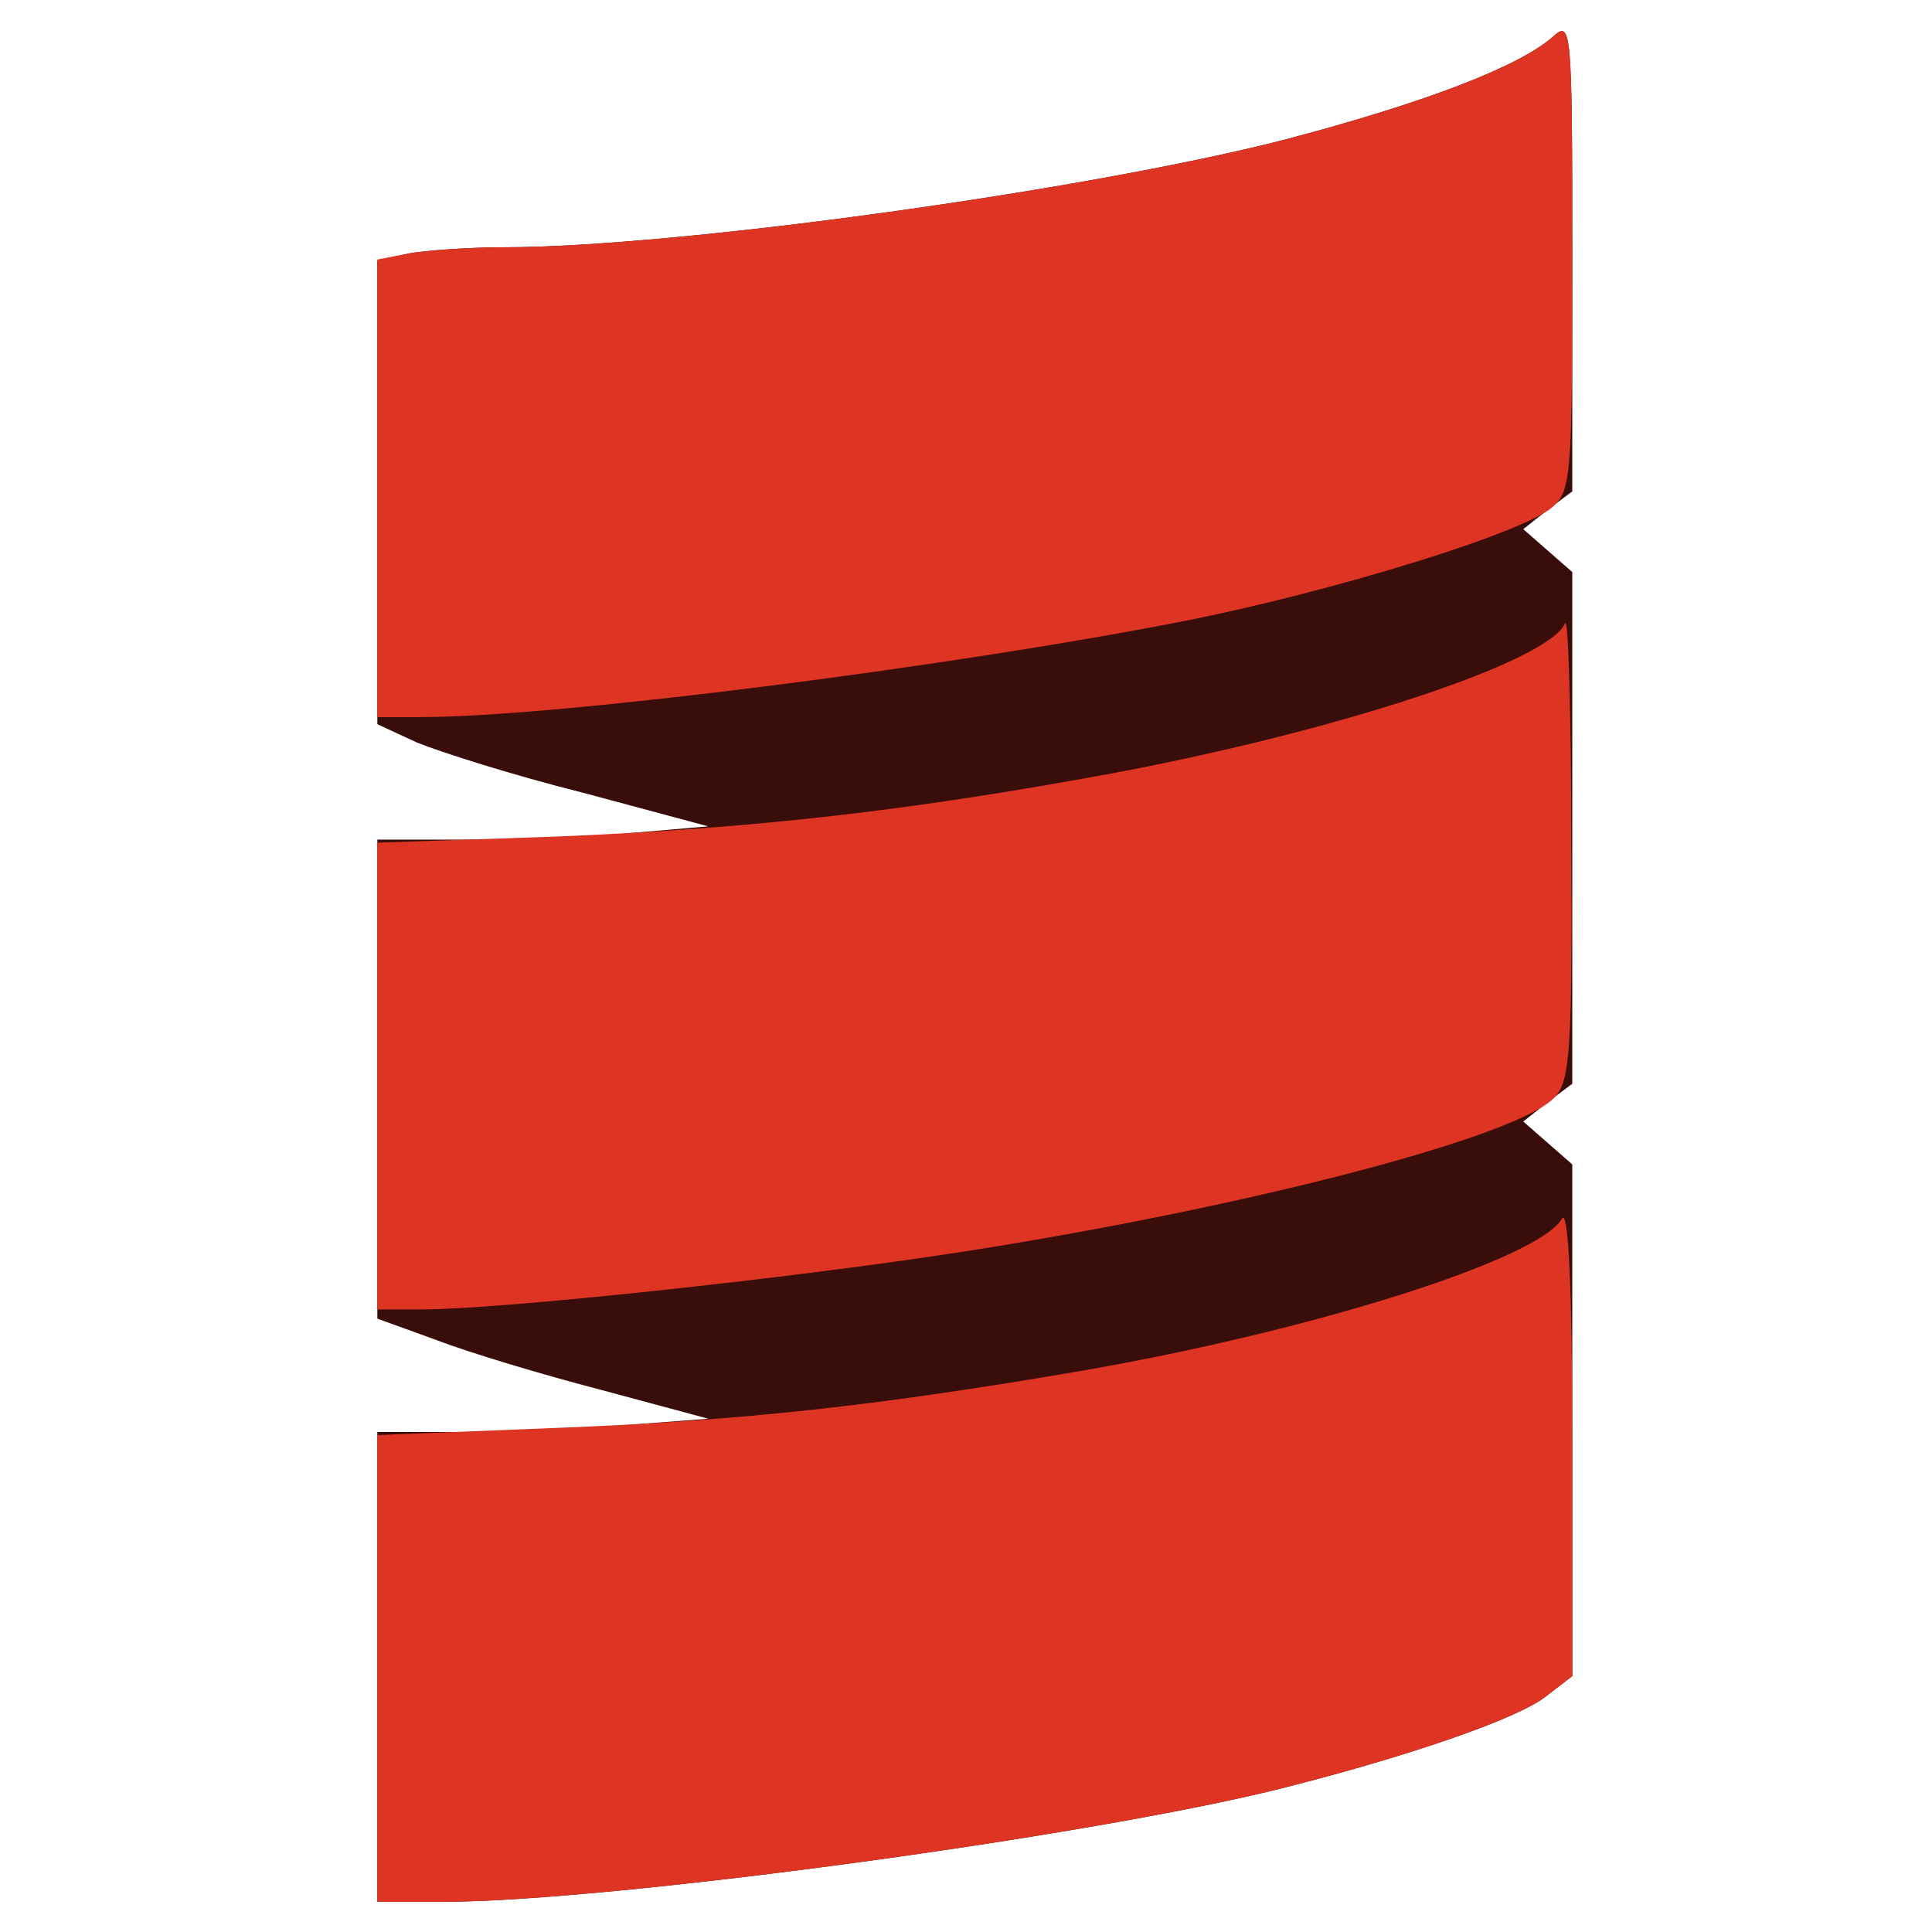
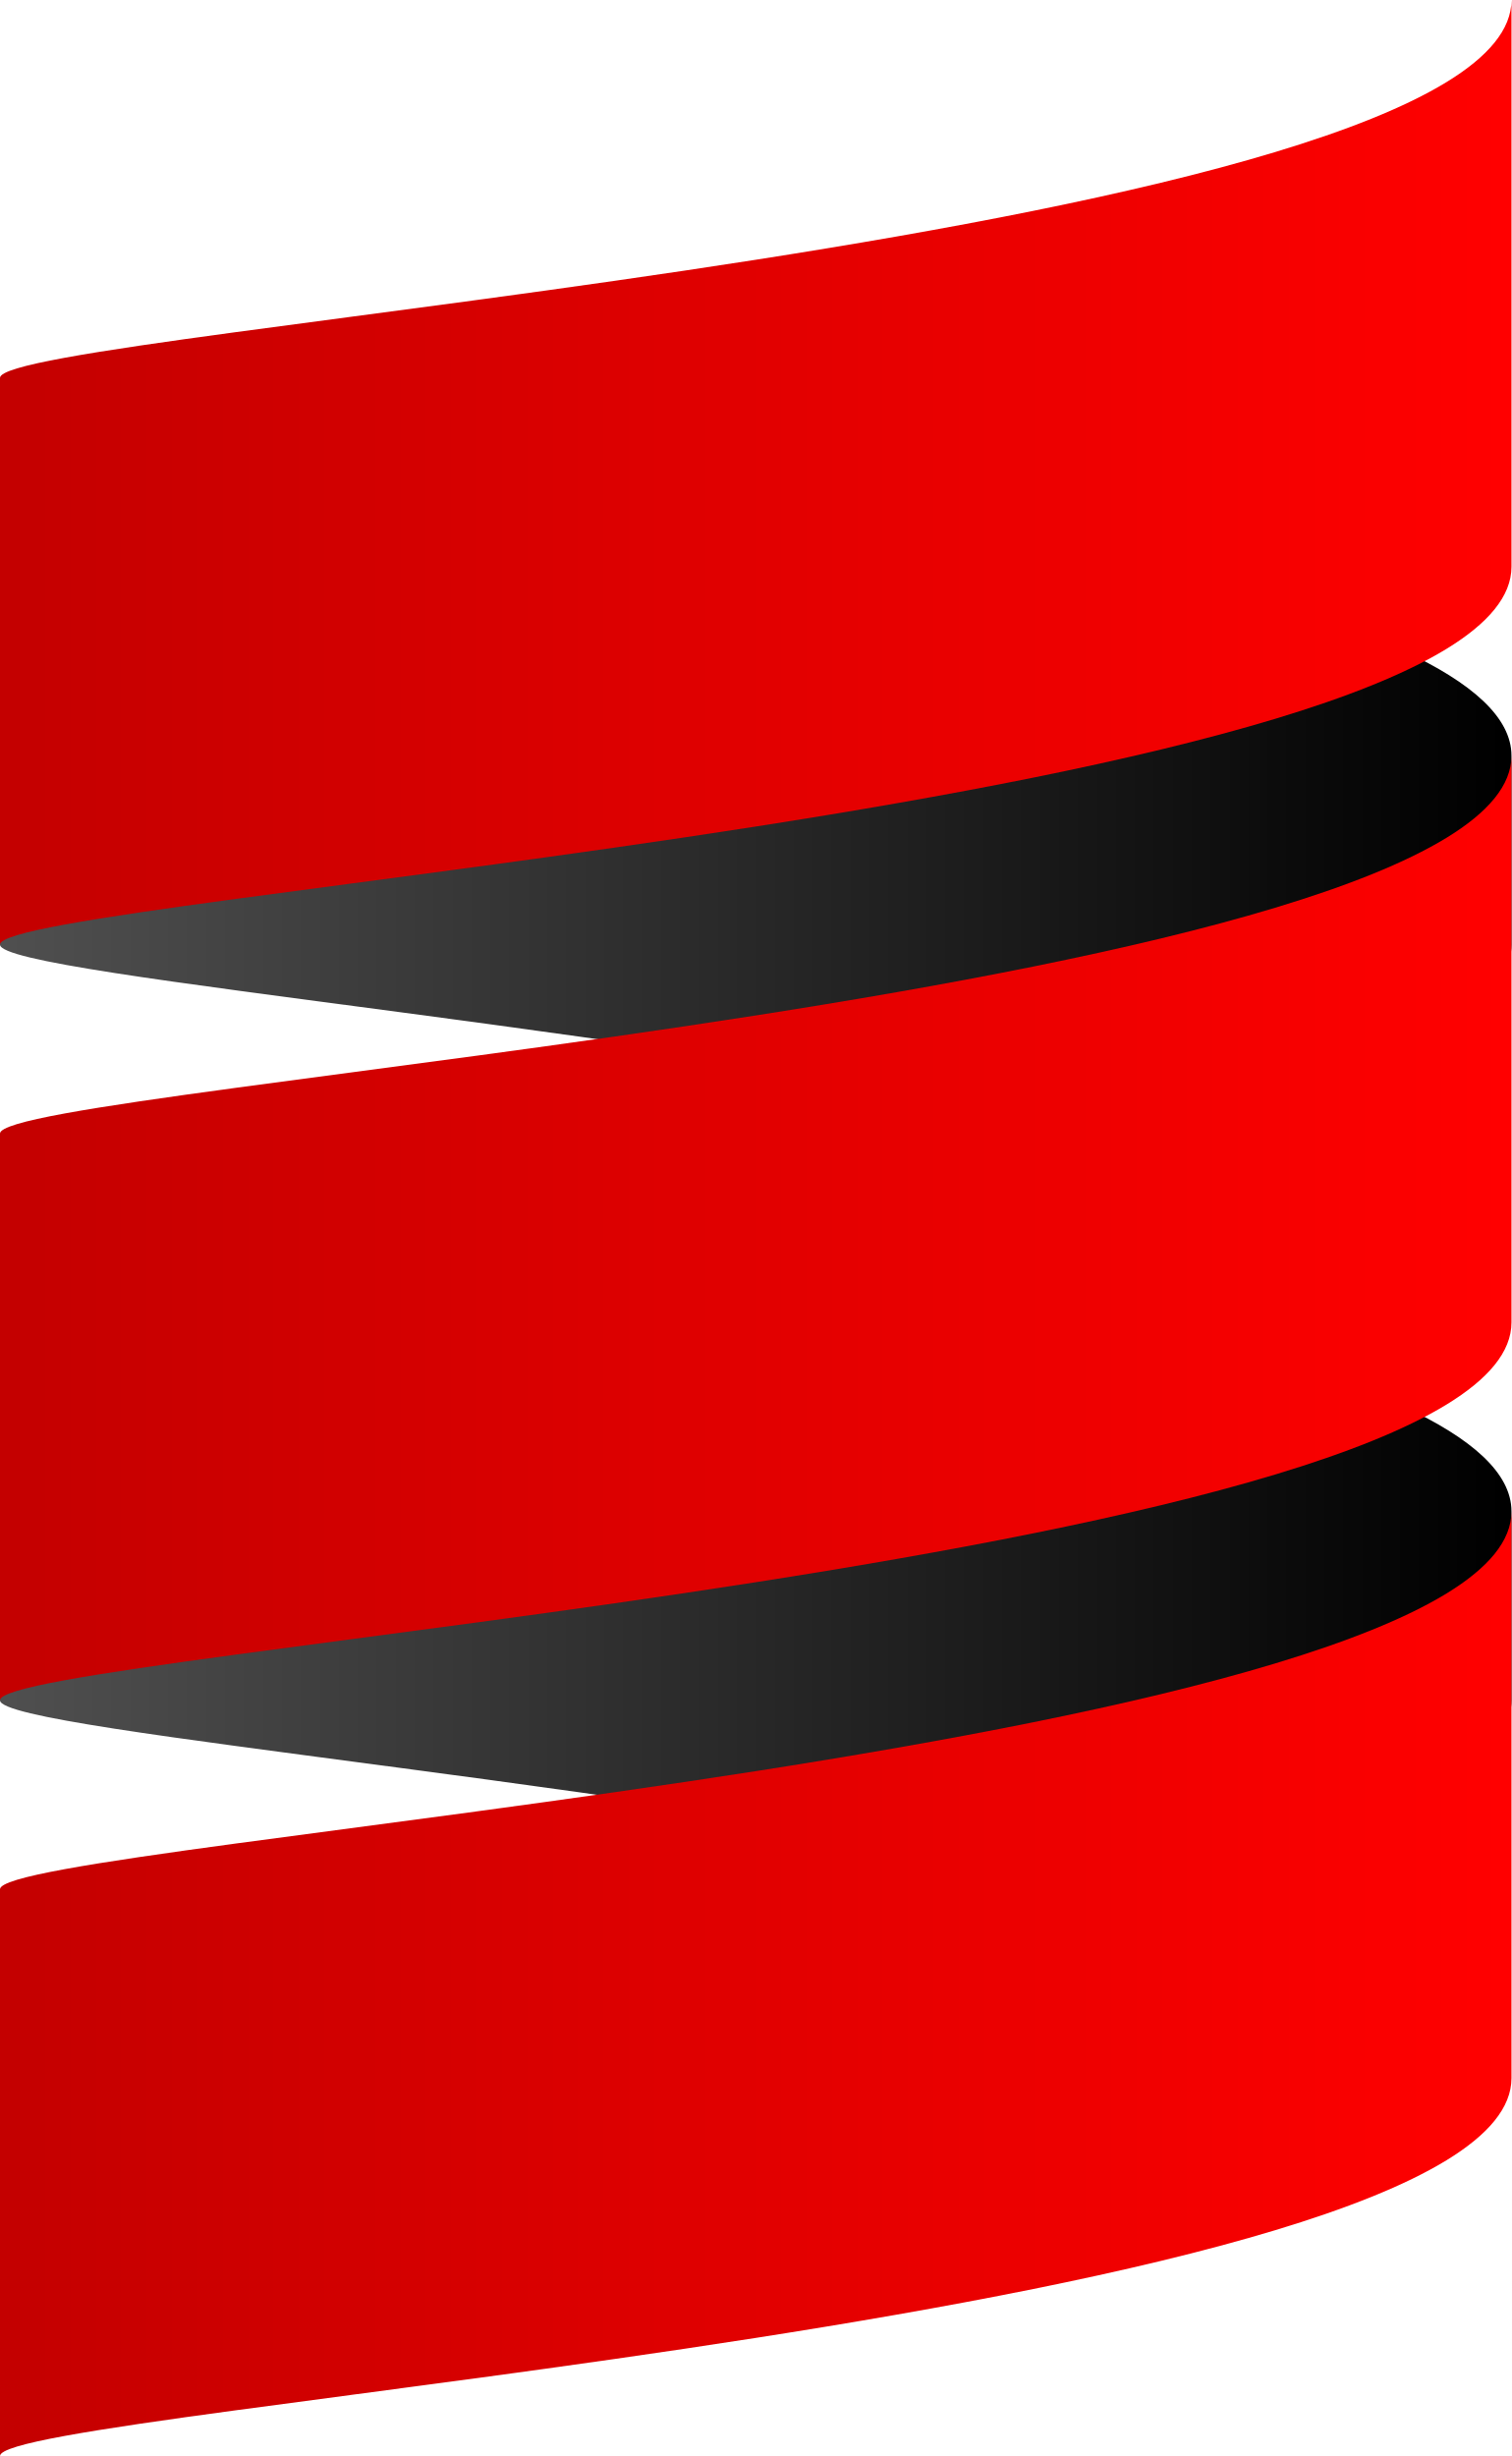
- <svg xmlns="http://www.w3.org/2000/svg" version="1.0" viewBox="0 0 128 128">
-   <path d="M25 110.437V94.874h5.616c3.113 0 8.052-.203 11.03-.474l5.278-.406-7.038-1.894c-3.924-1.015-8.864-2.504-10.961-3.316L25 87.364V55.627h6.293c3.383 0 8.323-.203 10.894-.473l4.737-.406-8.323-2.233C34 51.366 29.128 49.809 27.639 49.2L25 47.982v-30.72l2.098-.473c1.15-.203 3.992-.406 6.293-.406 11.367 0 38.366-3.722 51.628-7.105 9.27-2.436 15.698-4.872 17.931-6.902 1.15-1.015 1.218-.406 1.218 14.548v15.63l-1.624 1.219-1.624 1.285 3.248 2.842v33.9l-1.624 1.218-1.624 1.286 3.248 2.842v33.9l-1.76 1.353c-1.894 1.489-9.202 3.993-17.524 6.09C71.892 121.737 40.157 126 29.33 126H25z" fill="#390d09" />
-   <g fill="#de3423">
-     <path d="M25 110.572V95.077l11.842-.474c12.315-.473 21.45-1.488 34.847-3.789 15.225-2.639 30.246-7.375 31.803-10.082.406-.677.676 4.534.676 14.616v15.698l-1.76 1.353c-1.894 1.489-9.202 3.993-17.524 6.09C71.892 121.737 40.157 126 29.33 126H25zM25 71.327V55.83l11.842-.406c13.127-.541 23.344-1.691 36.877-4.195 15.157-2.842 28.96-7.443 29.976-9.947.203-.473.406 6.09.406 14.616.067 13.533-.068 15.698-1.083 16.78-2.368 2.64-20.638 7.376-39.449 10.286-11.435 1.76-30.381 3.79-35.66 3.79H25zM25 32.352V17.195l2.098-.406c1.15-.203 3.992-.406 6.293-.406 11.367 0 38.366-3.722 51.628-7.105 9.27-2.436 15.698-4.872 17.931-6.902 1.15-1.015 1.218-.406 1.218 14.48 0 14.548-.067 15.63-1.285 16.714-1.827 1.691-14.345 5.548-24.09 7.51-15.765 3.113-41.951 6.429-50.883 6.429H25z" />
+ <svg xmlns="http://www.w3.org/2000/svg" width="256px" height="416px" viewBox="0 0 256 416" version="1.1" preserveAspectRatio="xMidYMid">
+   <defs>
+     <linearGradient x1="0%" y1="50%" x2="100%" y2="50%" id="linearGradient-1">
+       <stop stop-color="#4F4F4F" offset="0%" />
+       <stop stop-color="#000000" offset="100%" />
+     </linearGradient>
+     <linearGradient x1="0%" y1="50%" x2="100%" y2="50%" id="linearGradient-2">
+       <stop stop-color="#C40000" offset="0%" />
+       <stop stop-color="#FF0000" offset="100%" />
+     </linearGradient>
+   </defs>
+   <g>
+     <path d="M0,288 L0,256 C0,250.606 116.377,241.572 192.199,224 L192.199,224 C228.828,232.491 256,242.969 256,256 L256,256 L256,288 C256,301.024 228.828,311.509 192.199,320 L192.199,320 C116.377,302.425 0,293.39 0,288" fill="url(#linearGradient-1)" transform="translate(128, 272) scale(1, -1) translate(-128, -272) " />
+     <path d="M0,160 L0,128 C0,122.606 116.377,113.572 192.199,96 L192.199,96 C228.828,104.491 256,114.969 256,128 L256,128 L256,160 C256,173.024 228.828,183.509 192.199,192 L192.199,192 C116.377,174.425 0,165.39 0,160" fill="url(#linearGradient-1)" transform="translate(128, 144) scale(1, -1) translate(-128, -144) " />
+     <path d="M0,224 L0,128 C0,136 256,152 256,192 L256,192 L256,288 C256,248 0,232 0,224" fill="url(#linearGradient-2)" transform="translate(128, 208) scale(1, -1) translate(-128, -208) " />
+     <path d="M0,96 L0,0 C0,8 256,24 256,64 L256,64 L256,160 C256,120 0,104 0,96" fill="url(#linearGradient-2)" transform="translate(128, 80) scale(1, -1) translate(-128, -80) " />
+     <path d="M0,352 L0,256 C0,264 256,280 256,320 L256,320 L256,416 C256,376 0,360 0,352" fill="url(#linearGradient-2)" transform="translate(128, 336) scale(1, -1) translate(-128, -336) " />
  </g>
</svg>
